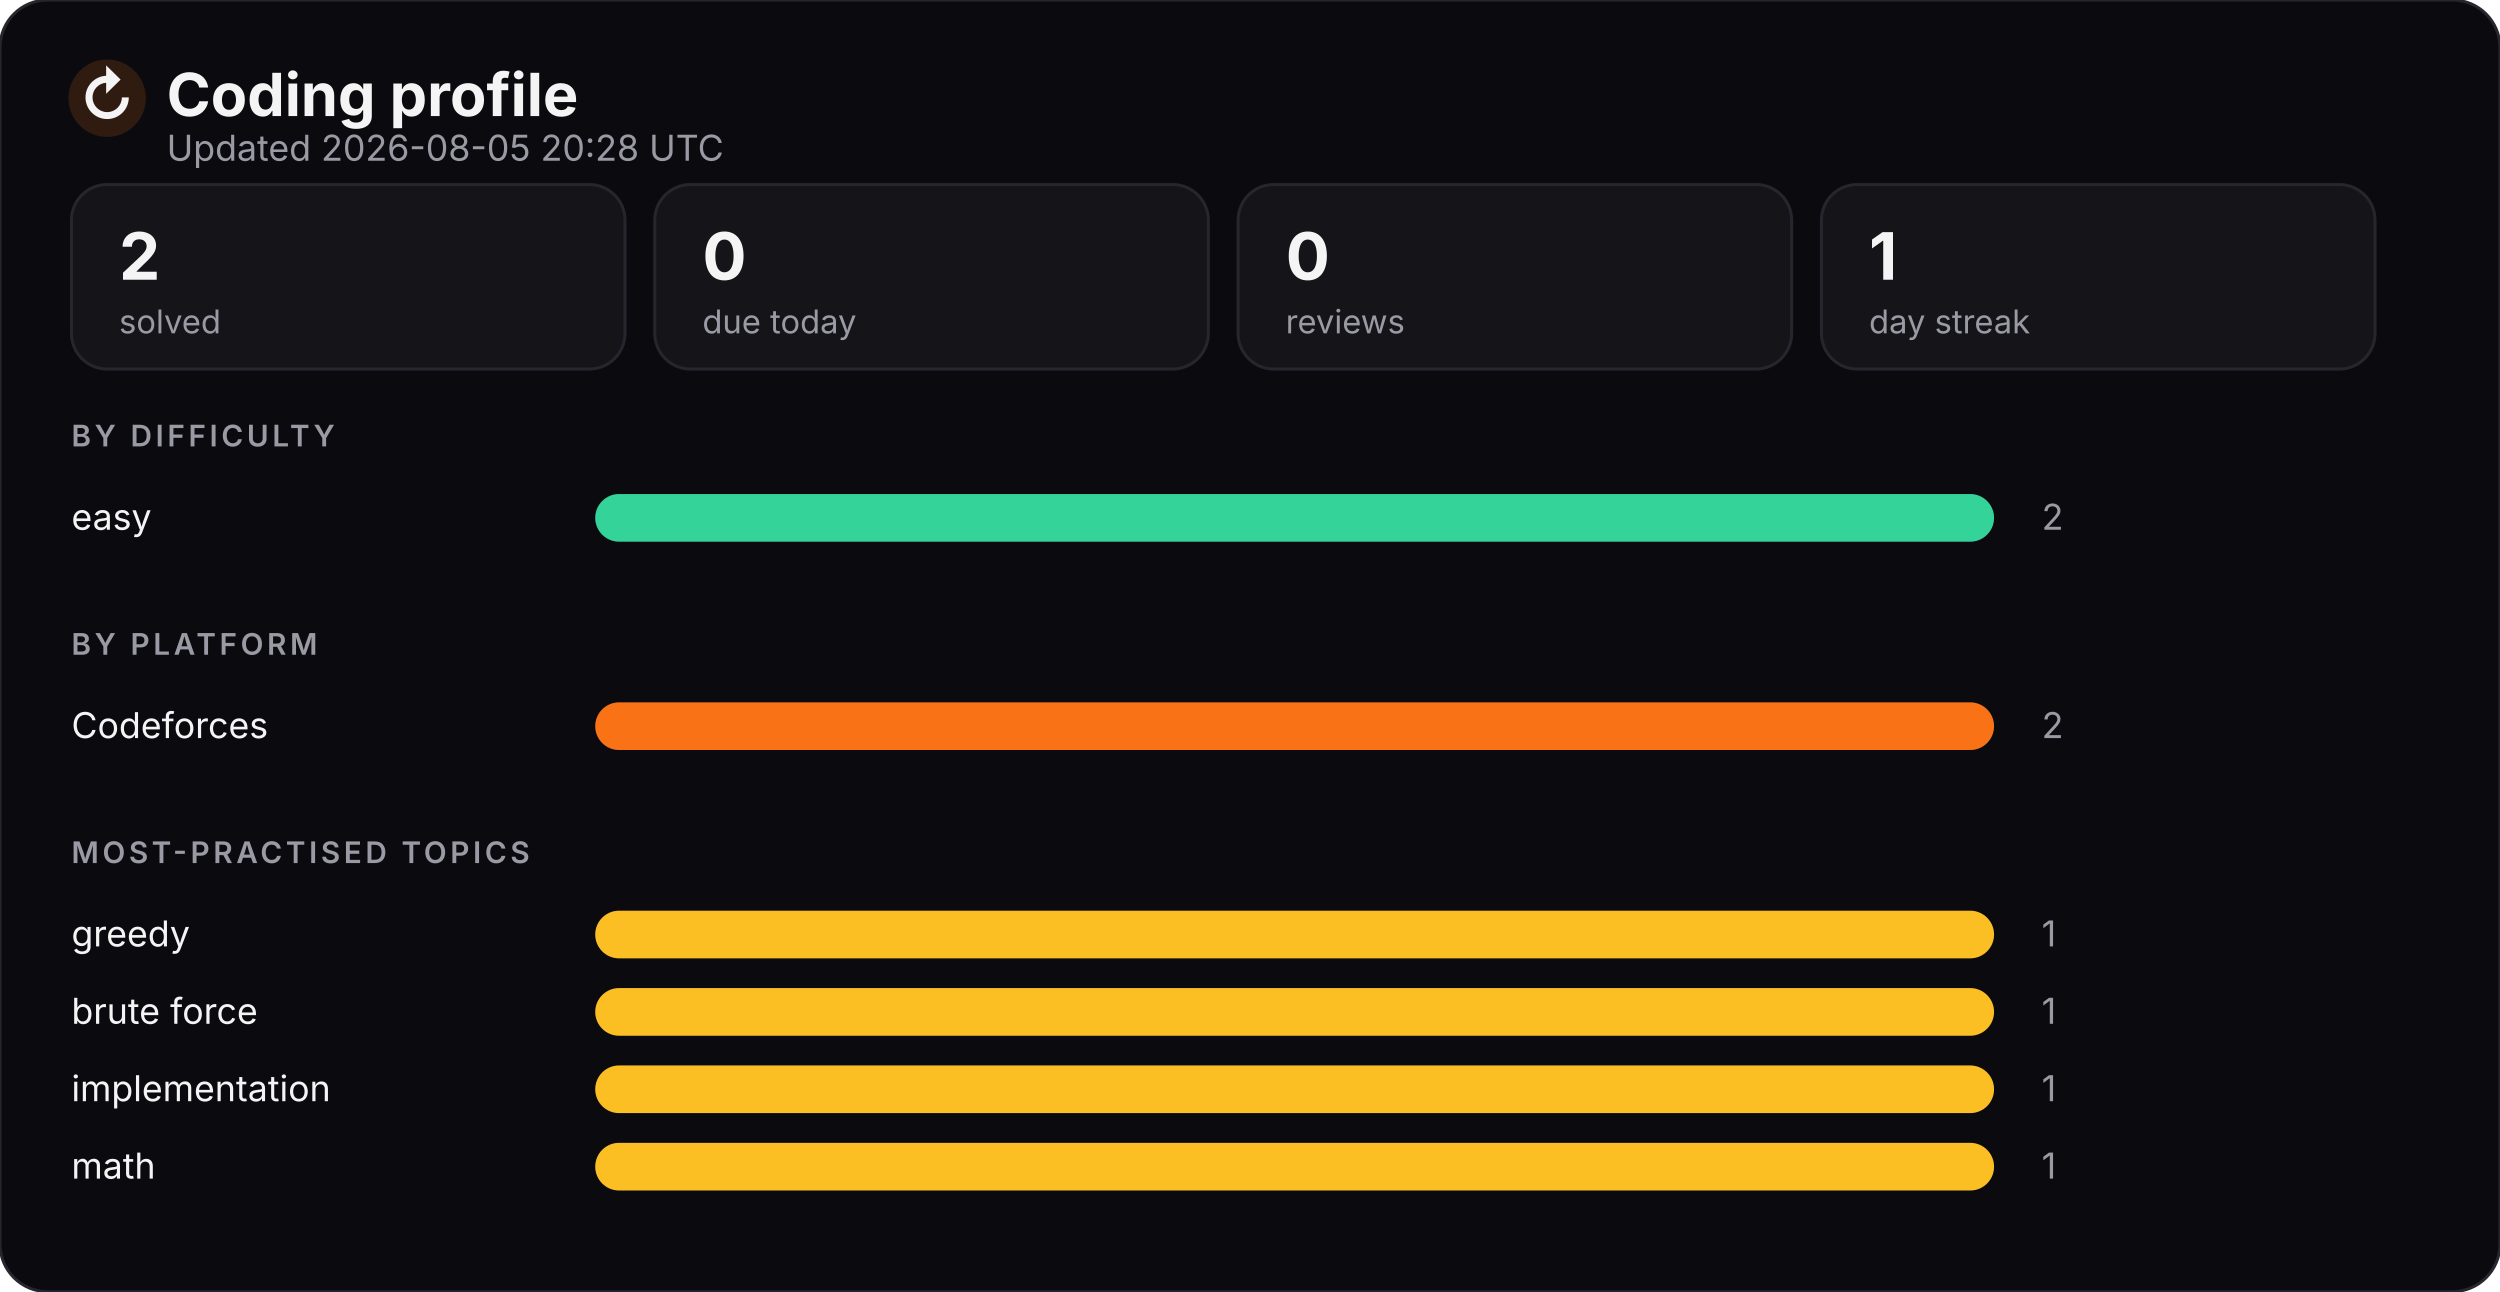
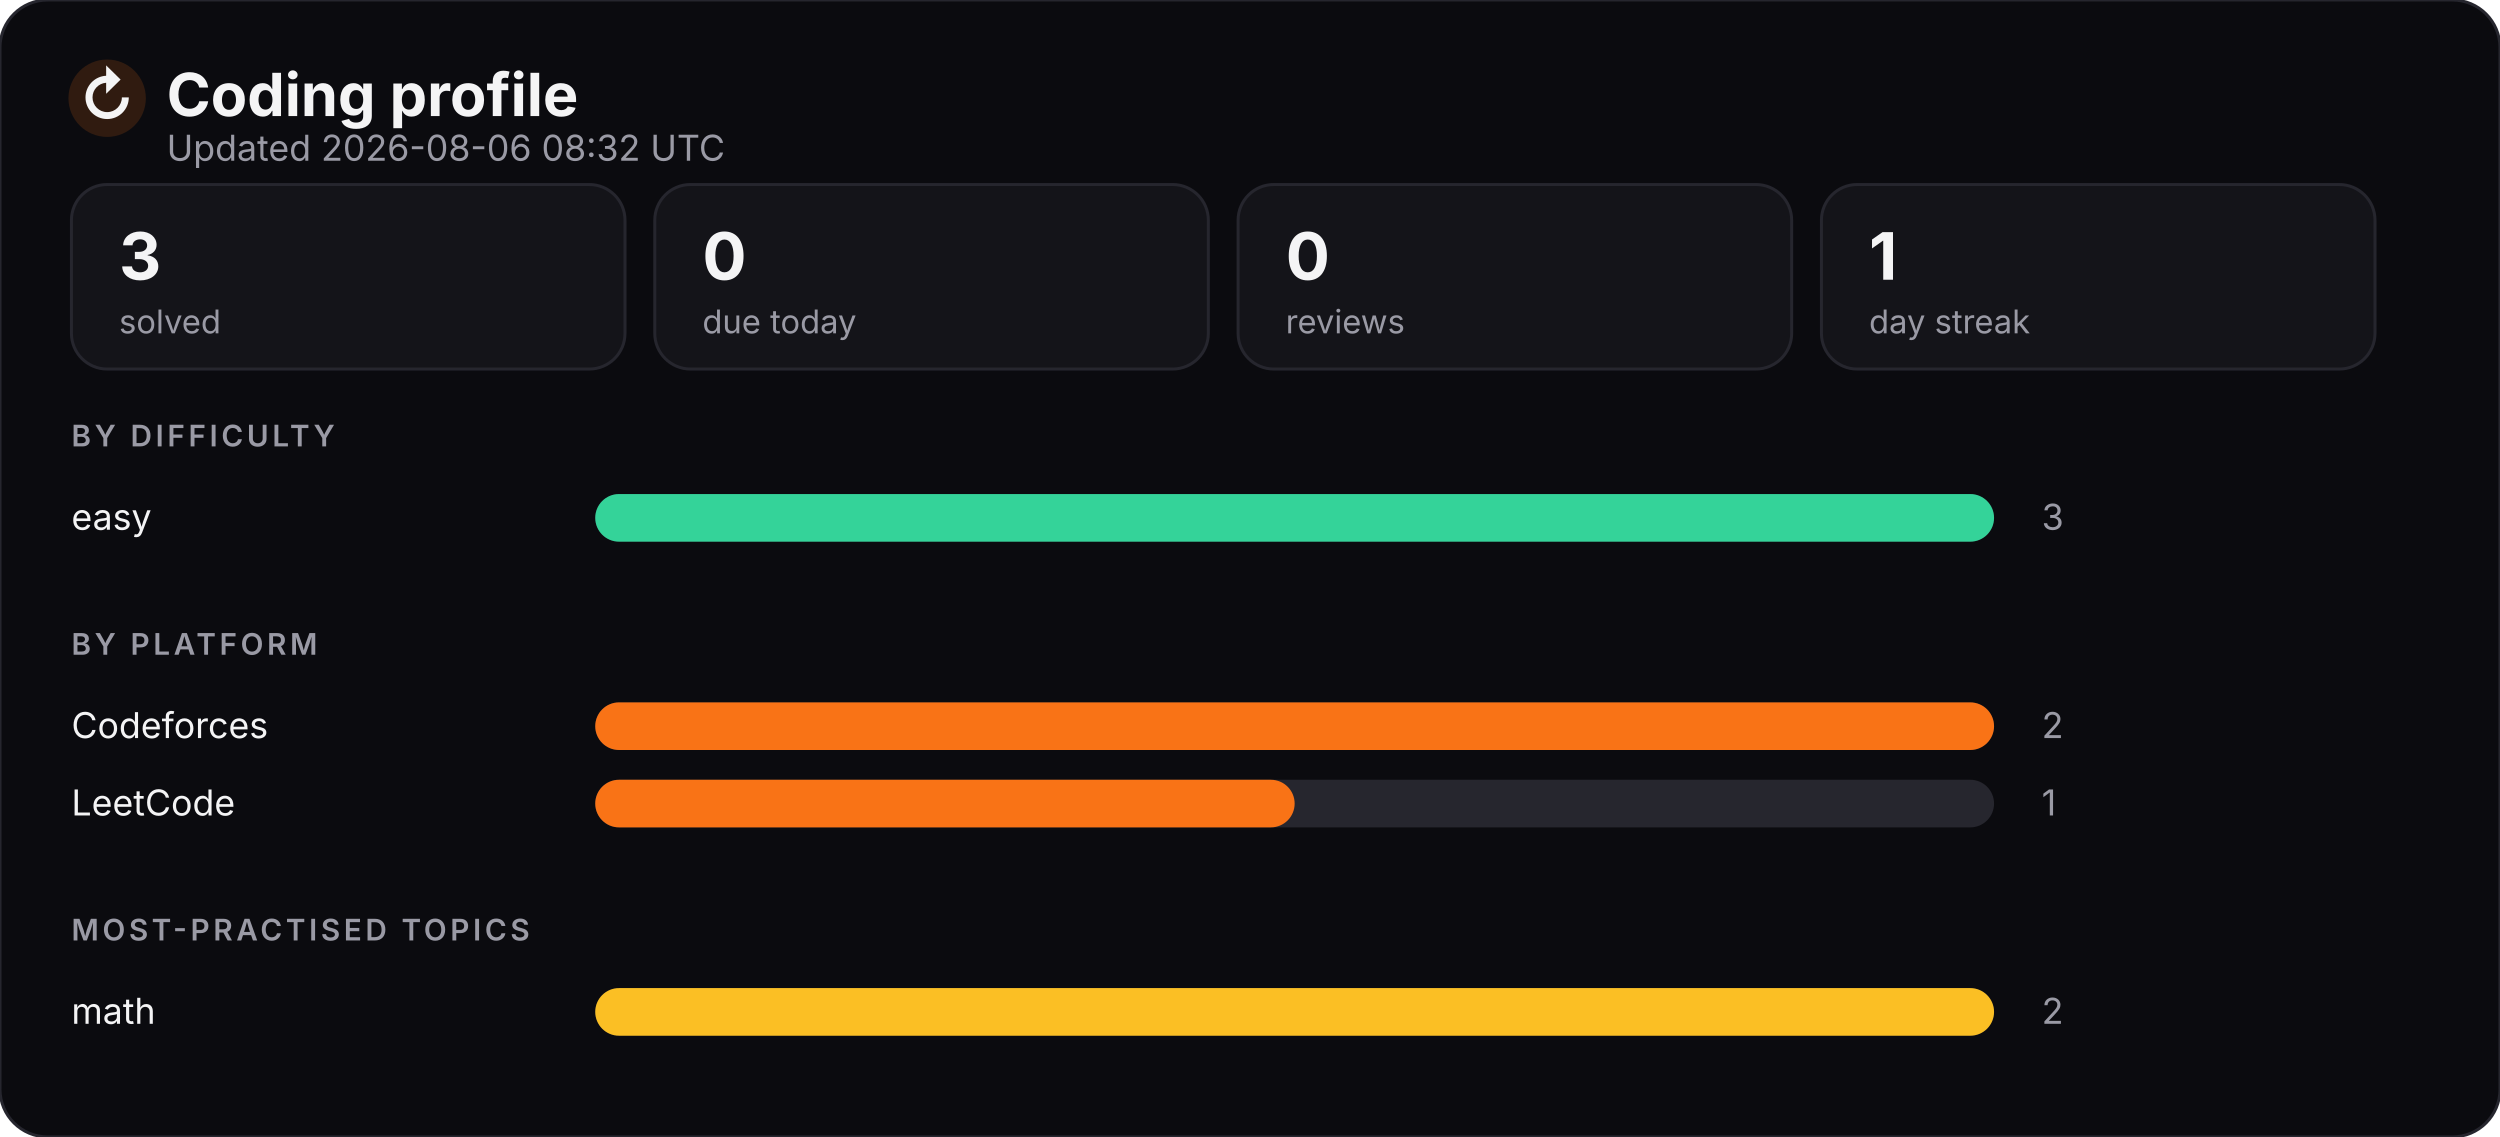
- <svg xmlns="http://www.w3.org/2000/svg" width="840" height="434" viewBox="0 0 840 434" role="img" aria-label="Coding profile">
+ <svg xmlns="http://www.w3.org/2000/svg" width="840" height="382" viewBox="0 0 840 382" role="img" aria-label="Coding profile">
  <style>
    text { font-family: -apple-system, BlinkMacSystemFont, "Segoe UI", Inter, sans-serif; }
    .title { fill: #f4f4f5; font-size: 20px; font-weight: 700; }
    .subtitle { fill: #9a9aa5; font-size: 12px; }
    .section { fill: #9a9aa5; font-size: 10px; letter-spacing: 0.12em; font-weight: 600; }
    .label { fill: #f4f4f5; font-size: 12px; }
    .value { fill: #9a9aa5; font-size: 12px; }
    .tileValue { fill: #f4f4f5; font-size: 22px; font-weight: 700; }
    .tileLabel { fill: #9a9aa5; font-size: 11px; }

    .bar { transform-origin: 200px center; animation: grow 900ms cubic-bezier(.2,.8,.2,1) both; }
    .tile { animation: rise 600ms cubic-bezier(.2,.8,.2,1) both; }
    @keyframes grow { from { transform: scaleX(0); } to { transform: scaleX(1); } }
    @keyframes rise { from { opacity: 0; transform: translateY(6px); } to { opacity: 1; transform: none; } }
    @media (prefers-reduced-motion: reduce) {
      .bar, .tile { animation: none; }
    }
  </style>
-   <rect width="840" height="434" rx="16" fill="#0b0b0f" stroke="#26262e" />
+   <rect width="840" height="382" rx="16" fill="#0b0b0f" stroke="#26262e" />
  <circle cx="36" cy="33" r="13" fill="#f97316" opacity="0.16" />
  <text x="36" y="40" class="title" fill="#f97316" text-anchor="middle">↻</text>
  <text x="56" y="39" class="title">Coding profile</text>
-   <text x="56" y="54" class="subtitle">Updated 2026-08-05 20:28 UTC</text>
+   <text x="56" y="54" class="subtitle">Updated 2026-08-06 08:32 UTC</text>
  <g class="tile" style="animation-delay:0s">
    <rect x="24" y="62" width="186" height="62" rx="12" fill="#141419" stroke="#26262e" />
-     <text x="40" y="94" class="tileValue">2</text>
+     <text x="40" y="94" class="tileValue">3</text>
    <text x="40" y="112" class="tileLabel">solved</text>
  </g>
  <g class="tile" style="animation-delay:0.06s">
    <rect x="220" y="62" width="186" height="62" rx="12" fill="#141419" stroke="#26262e" />
    <text x="236" y="94" class="tileValue">0</text>
    <text x="236" y="112" class="tileLabel">due today</text>
  </g>
  <g class="tile" style="animation-delay:0.12s">
    <rect x="416" y="62" width="186" height="62" rx="12" fill="#141419" stroke="#26262e" />
    <text x="432" y="94" class="tileValue">0</text>
    <text x="432" y="112" class="tileLabel">reviews</text>
  </g>
  <g class="tile" style="animation-delay:0.18s">
    <rect x="612" y="62" width="186" height="62" rx="12" fill="#141419" stroke="#26262e" />
    <text x="628" y="94" class="tileValue">1</text>
    <text x="628" y="112" class="tileLabel">day streak</text>
  </g>
  <text x="24" y="150" class="section">BY DIFFICULTY</text>
  <text x="24" y="178" class="label">easy</text>
  <rect x="200" y="166" width="470" height="16" rx="8" fill="#26262e" />
  <rect x="200" y="166" width="470" height="16" rx="8" fill="#34d399" class="bar" style="animation-delay:0s" />
-   <text x="686" y="178" class="value">2</text>
+   <text x="686" y="178" class="value">3</text>
  <text x="24" y="220" class="section">BY PLATFORM</text>
  <text x="24" y="248" class="label">Codeforces</text>
  <rect x="200" y="236" width="470" height="16" rx="8" fill="#26262e" />
  <rect x="200" y="236" width="470" height="16" rx="8" fill="#f97316" class="bar" style="animation-delay:0.08s" />
  <text x="686" y="248" class="value">2</text>
-   <text x="24" y="290" class="section">MOST-PRACTISED TOPICS</text>
-   <text x="24" y="318" class="label">greedy</text>
-   <rect x="200" y="306" width="470" height="16" rx="8" fill="#26262e" />
-   <rect x="200" y="306" width="470" height="16" rx="8" fill="#fbbf24" class="bar" style="animation-delay:0.16s" />
-   <text x="686" y="318" class="value">1</text>
-   <text x="24" y="344" class="label">brute force</text>
+   <text x="24" y="274" class="label">LeetCode</text>
+   <rect x="200" y="262" width="470" height="16" rx="8" fill="#26262e" />
+   <rect x="200" y="262" width="235" height="16" rx="8" fill="#f97316" class="bar" style="animation-delay:0.16s" />
+   <text x="686" y="274" class="value">1</text>
+   <text x="24" y="316" class="section">MOST-PRACTISED TOPICS</text>
+   <text x="24" y="344" class="label">math</text>
  <rect x="200" y="332" width="470" height="16" rx="8" fill="#26262e" />
  <rect x="200" y="332" width="470" height="16" rx="8" fill="#fbbf24" class="bar" style="animation-delay:0.24s" />
-   <text x="686" y="344" class="value">1</text>
-   <text x="24" y="370" class="label">implementation</text>
-   <rect x="200" y="358" width="470" height="16" rx="8" fill="#26262e" />
-   <rect x="200" y="358" width="470" height="16" rx="8" fill="#fbbf24" class="bar" style="animation-delay:0.32s" />
-   <text x="686" y="370" class="value">1</text>
-   <text x="24" y="396" class="label">math</text>
-   <rect x="200" y="384" width="470" height="16" rx="8" fill="#26262e" />
-   <rect x="200" y="384" width="470" height="16" rx="8" fill="#fbbf24" class="bar" style="animation-delay:0.4s" />
-   <text x="686" y="396" class="value">1</text>
+   <text x="686" y="344" class="value">2</text>
</svg>
